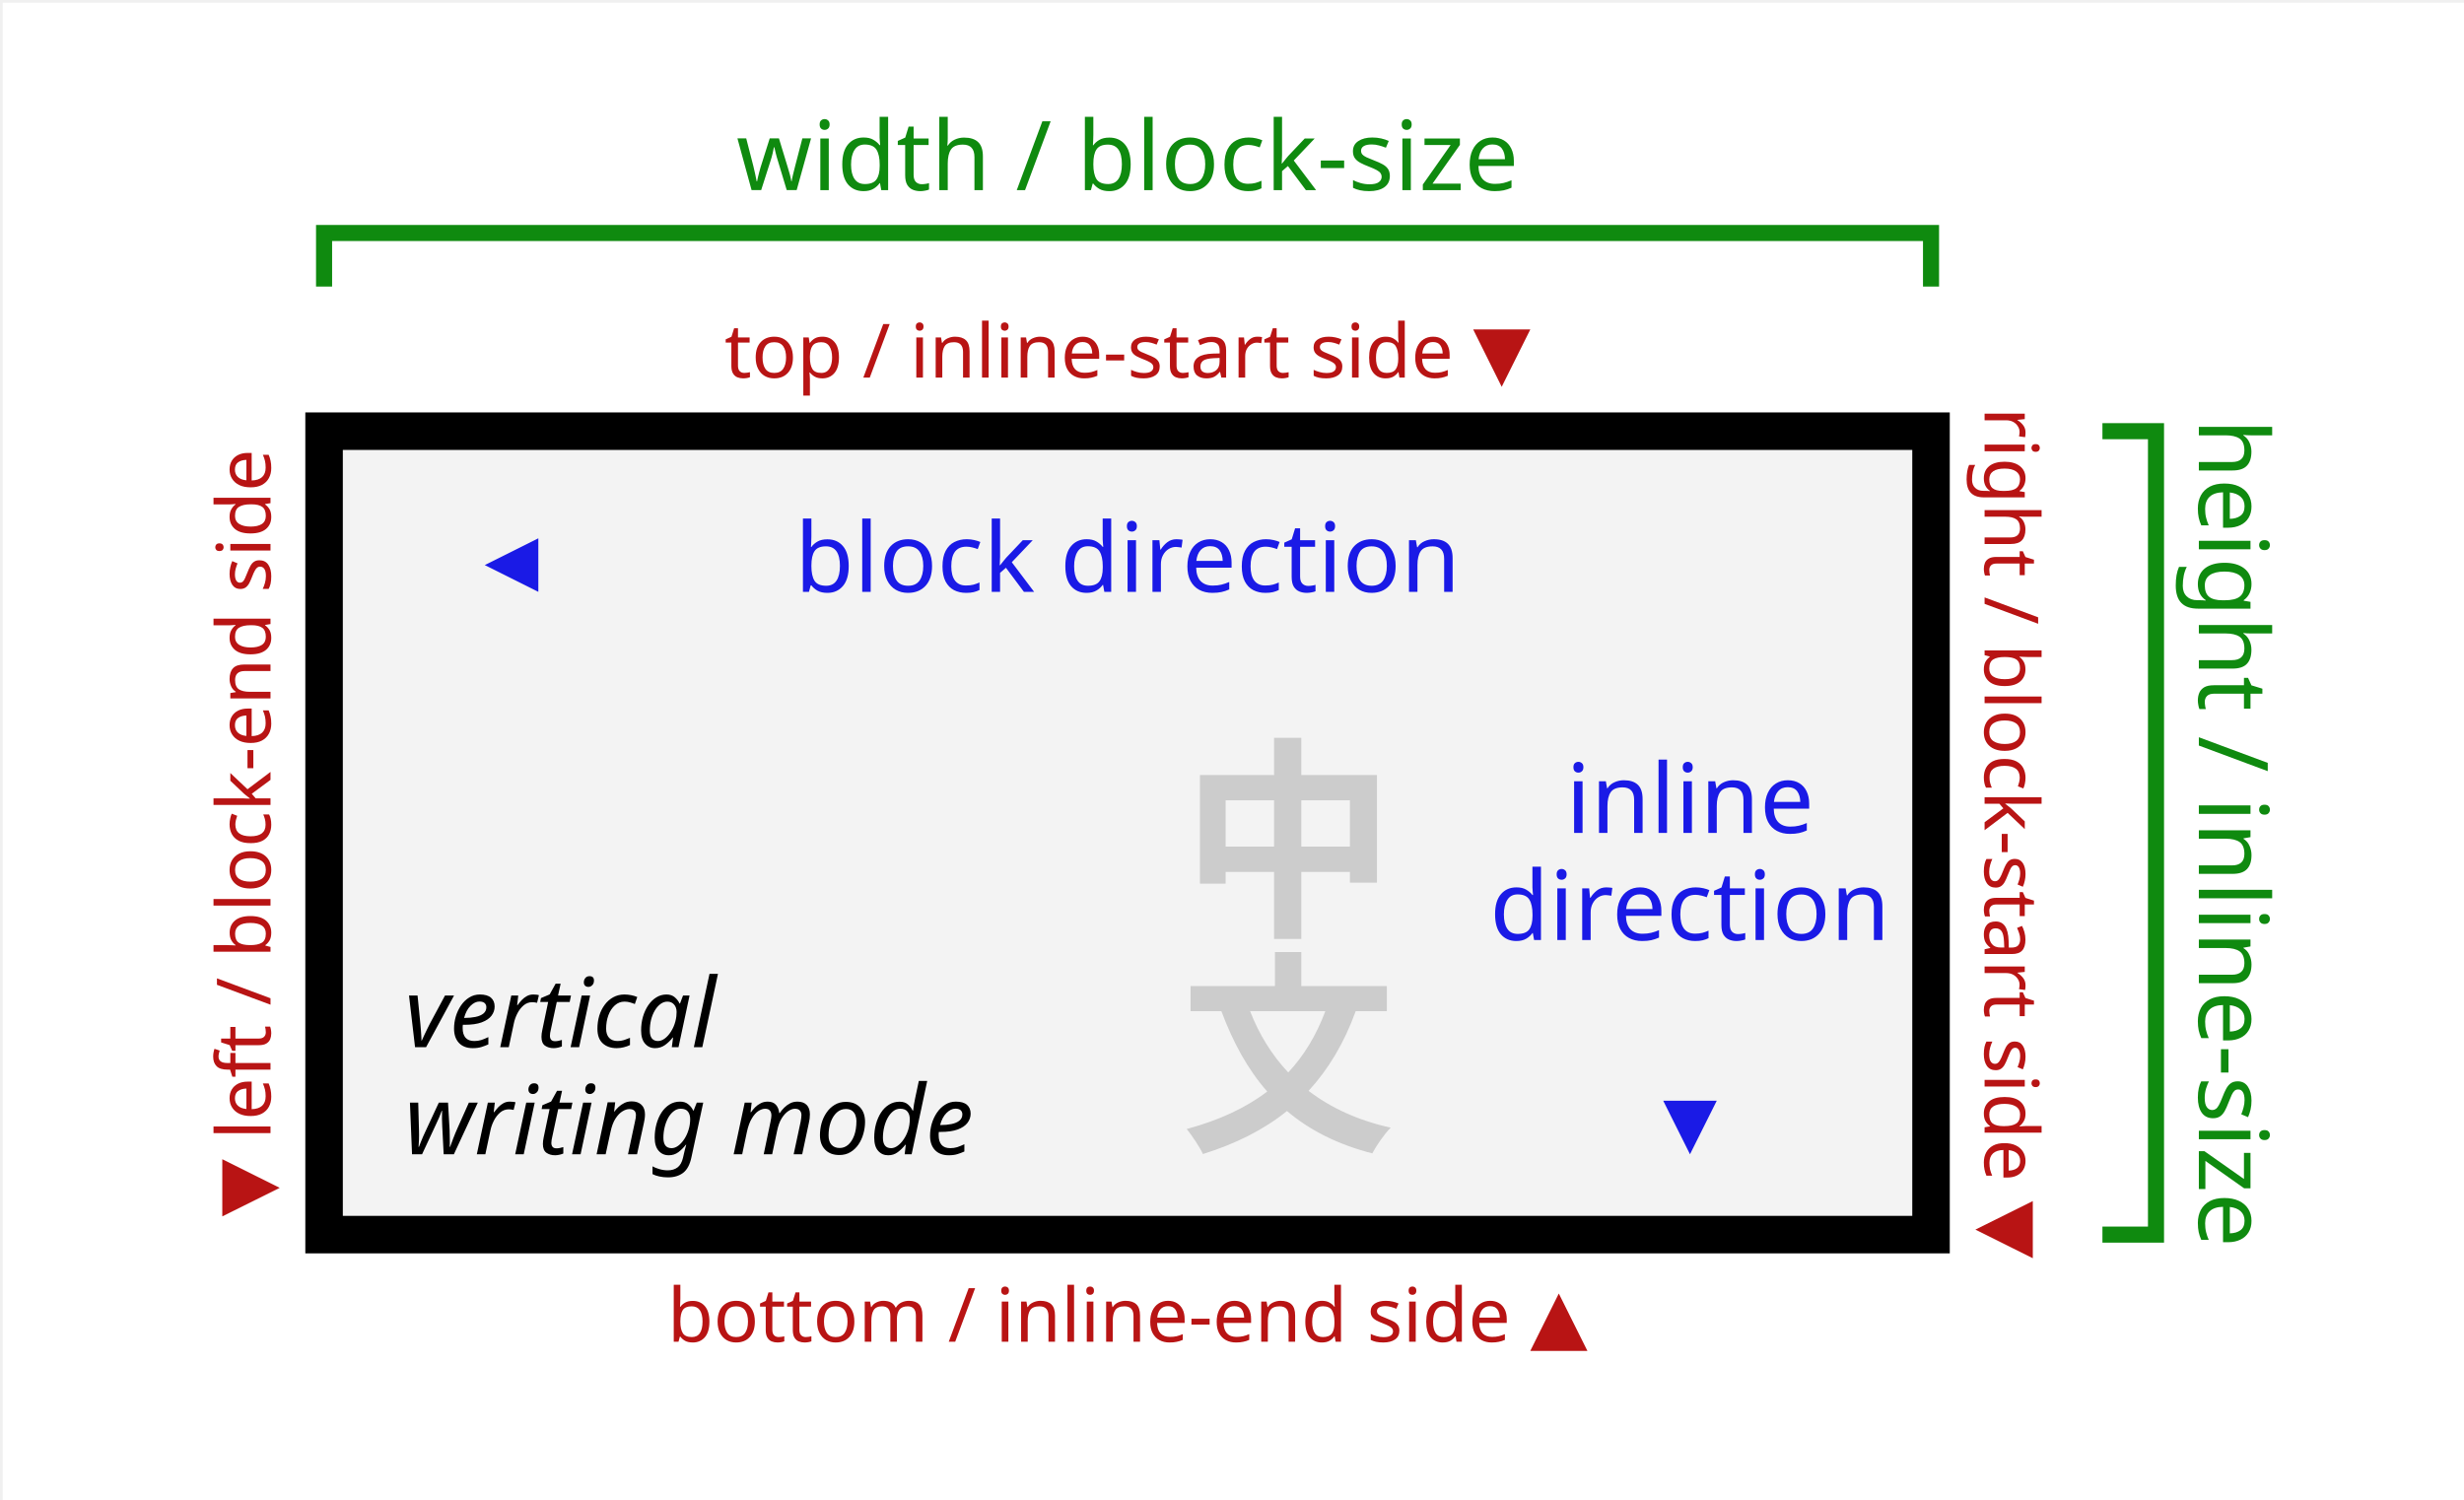
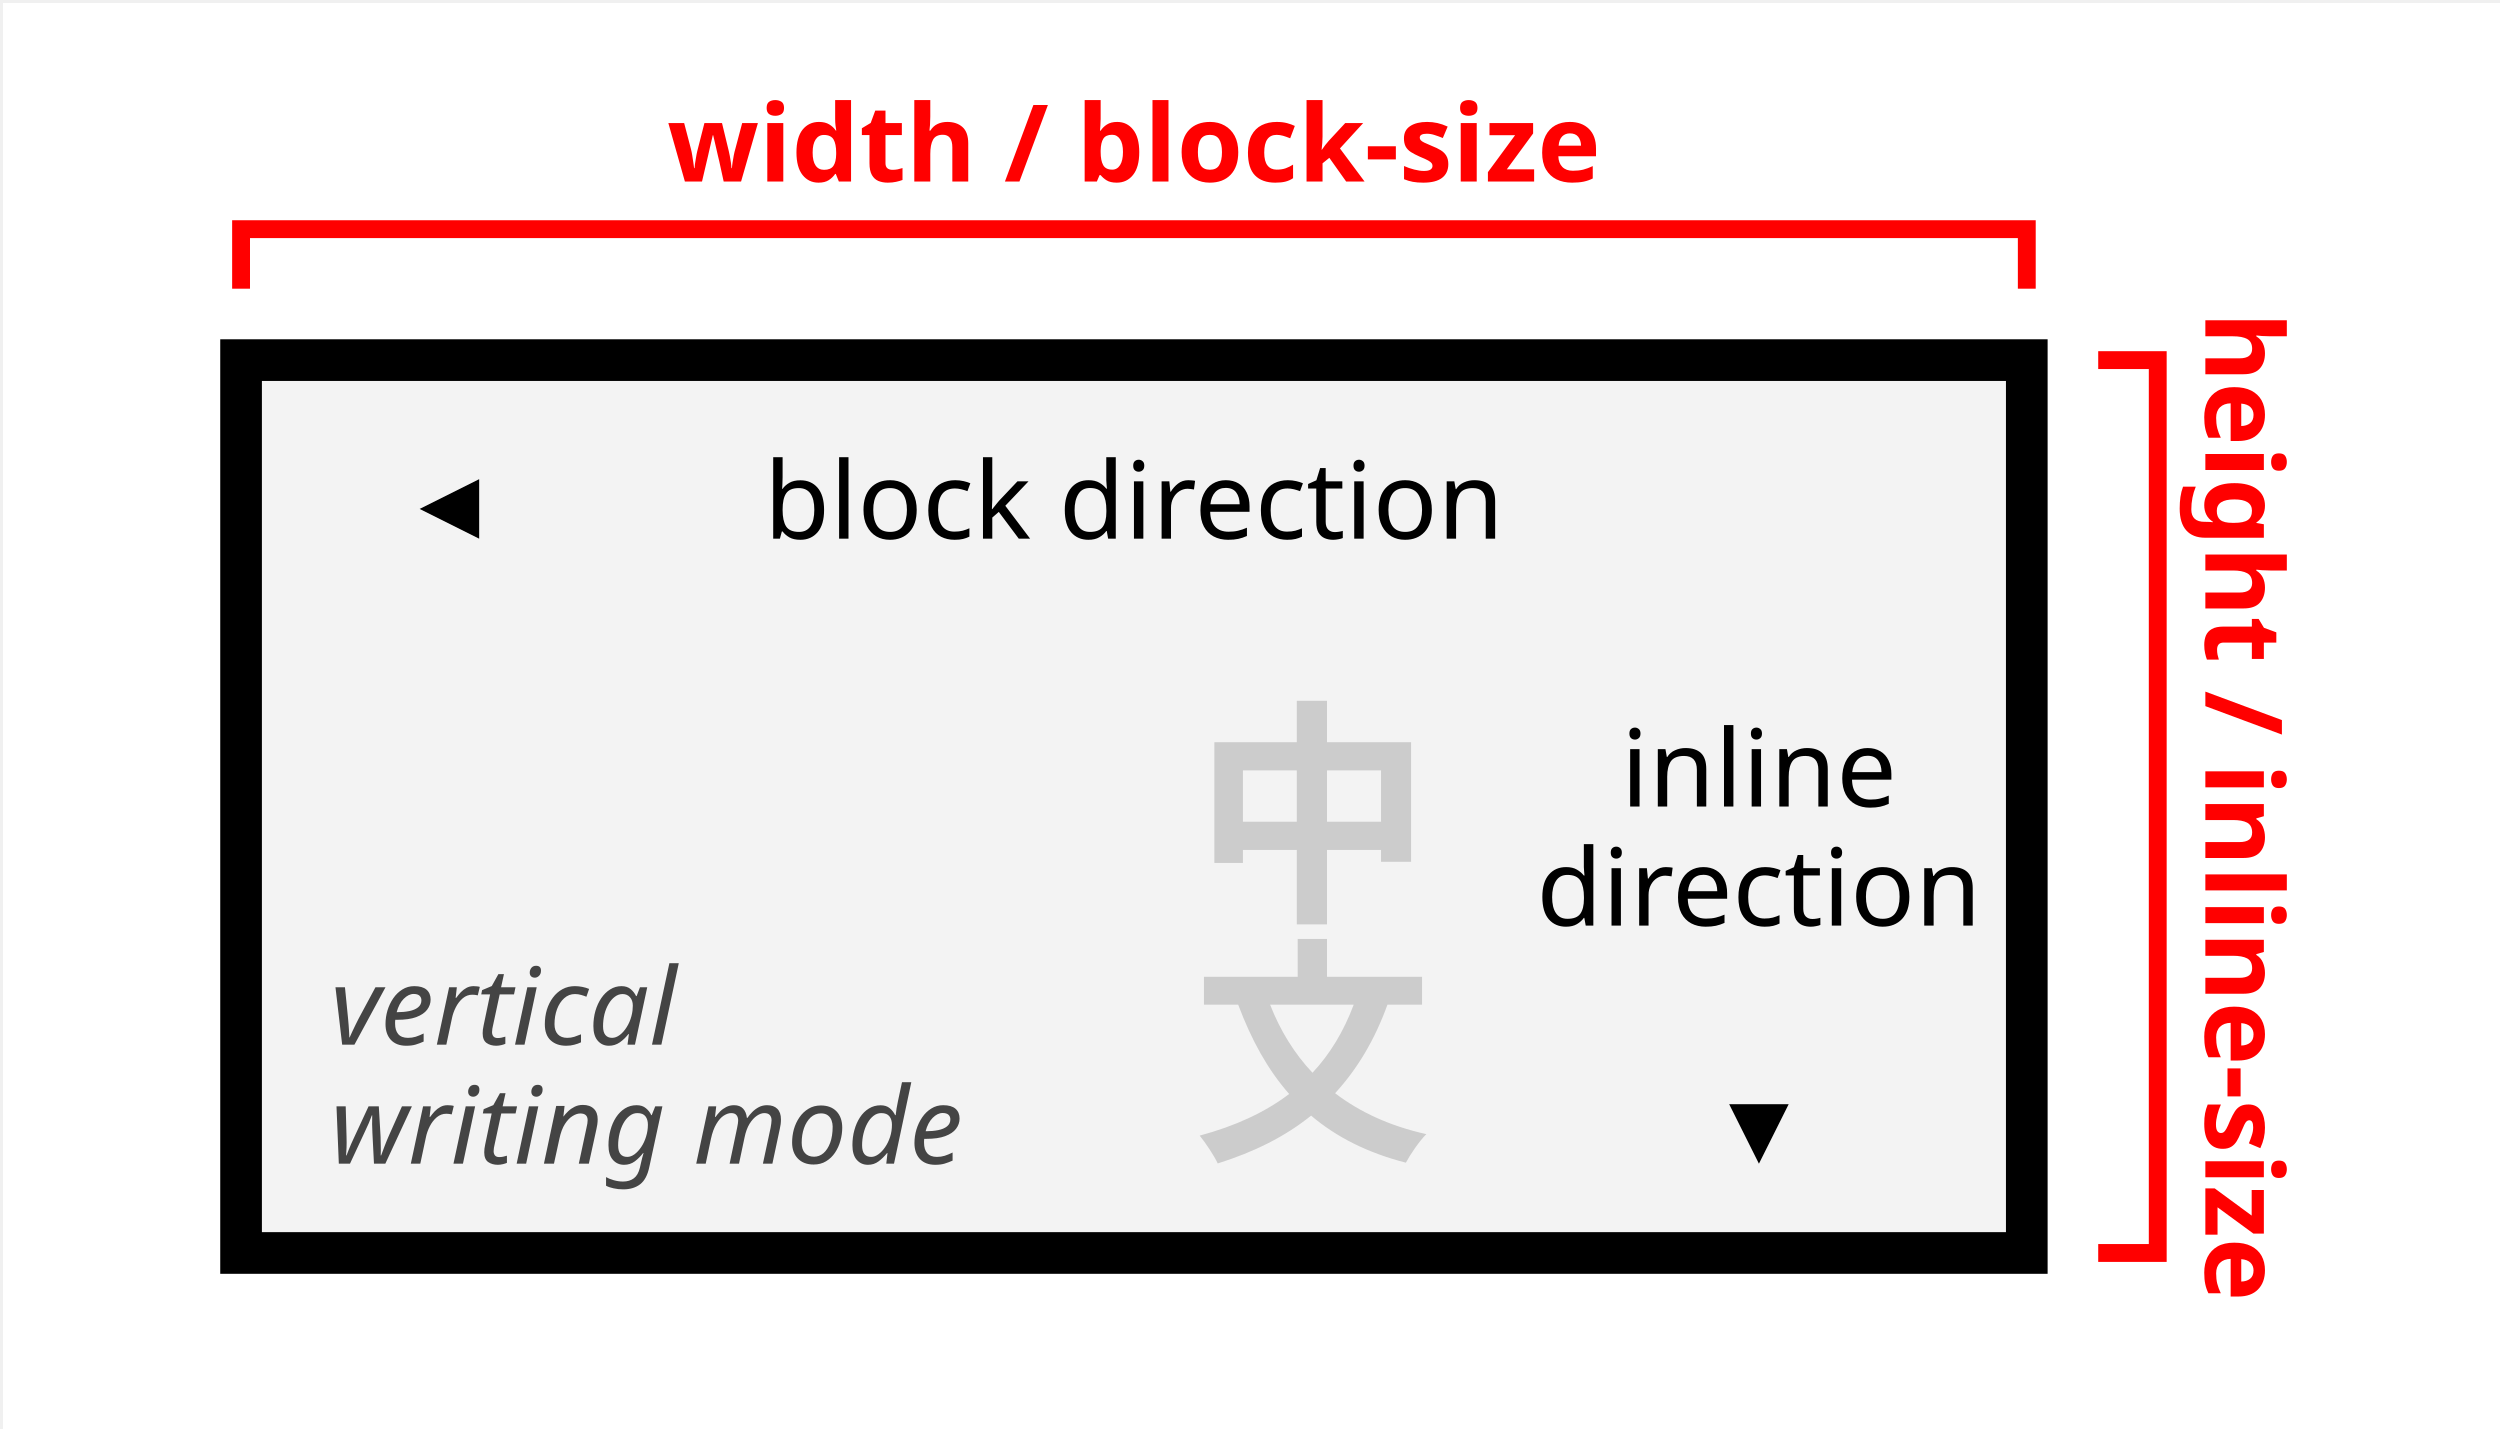
- <svg xmlns="http://www.w3.org/2000/svg" width="460" height="280">
+ <svg xmlns="http://www.w3.org/2000/svg" width="420" height="240">
  <style>
		:root { transform: translate(.5px, .5px); font-size: 18px; }
		text,tspan { font-family: sans-serif; text-anchor: middle; fill: currentColor; }
		.vertical &gt; tspan { text-anchor: start; }
		.text-end text, .text-end tspan { text-anchor: end; }
		.text-start text, .text-start tspan { text-anchor: start; }
- 		.size      { color: hsl(120, 80%, 30%); }
- 		.direction { color: hsl(240, 80%, 50%); }
- 		.side      { color: hsl(  0, 80%, 40%); }
+ 		.size      { color: red; font-weight: bold; }
+ 		.direction { color: black; }
	</style>
  <defs>
    <linearGradient id="direction-hg" x1="0" x2="100%" y1="0" y2="0">
-       <stop stop-color="hsl(240,80%,50%)" stop-opacity="1" offset="0" />
-       <stop stop-color="hsl(240,80%,50%)" stop-opacity="1" offset=".1" />
-       <stop stop-color="hsl(240,80%,50%)" stop-opacity=".2" offset=".25" />
-       <stop stop-color="hsl(240,80%,50%)" stop-opacity=".2" offset=".75" />
-       <stop stop-color="hsl(240,80%,50%)" stop-opacity="1" offset=".9" />
-       <stop stop-color="hsl(240,80%,50%)" stop-opacity="1" offset="1" />
+       <stop stop-color="black" stop-opacity="1" offset="0" />
+       <stop stop-color="black" stop-opacity="1" offset=".1" />
+       <stop stop-color="black" stop-opacity=".2" offset=".25" />
+       <stop stop-color="black" stop-opacity=".2" offset=".75" />
+       <stop stop-color="black" stop-opacity="1" offset=".9" />
+       <stop stop-color="black" stop-opacity="1" offset="1" />
    </linearGradient>
    <linearGradient id="direction-vg" x1="0" x2="0" y1="0" y2="100%">
-       <stop stop-color="hsl(240,80%,50%)" stop-opacity="1" offset="0" />
-       <stop stop-color="hsl(240,80%,50%)" stop-opacity="1" offset=".2" />
-       <stop stop-color="hsl(240,80%,50%)" stop-opacity=".2" offset=".35" />
-       <stop stop-color="hsl(240,80%,50%)" stop-opacity=".2" offset=".8" />
-       <stop stop-color="hsl(240,80%,50%)" stop-opacity="1" offset=".9" />
-       <stop stop-color="hsl(240,80%,50%)" stop-opacity="1" offset="1" />
+       <stop stop-color="black" stop-opacity="1" offset="0" />
+       <stop stop-color="black" stop-opacity="1" offset=".2" />
+       <stop stop-color="black" stop-opacity=".2" offset=".35" />
+       <stop stop-color="black" stop-opacity=".2" offset=".8" />
+       <stop stop-color="black" stop-opacity="1" offset=".9" />
+       <stop stop-color="black" stop-opacity="1" offset="1" />
    </linearGradient>
  </defs>
  <rect fill="white" x="0" y="0" width="100%" height="100%" />
-   <g transform="translate(60,80)">
+   <g transform="translate(40,60)">
    <rect stroke="black" stroke-width="7" fill="#f3f3f3" width="300" height="150" />
    <g class="direction">
      <g>
        <path d="M 40 25 h 235 m 1 1" stroke="url(#direction-hg)" stroke-width="3" />
        <path d="M 40 25 v -5 l -10 5 l 10 5 v -5" fill="currentcolor" />
        <text x="150" y="30">block direction</text>
      </g>
      <g transform="translate(255, 75)">
        <path d="M 0 -60 v 110 m 1 1" stroke="url(#direction-vg)" stroke-width="3" />
        <path d="M 0 50 h -5 l 5 10 l 5 -10 h -5" fill="currentcolor" />
        <text>inline</text>
        <text y="20">direction</text>
      </g>
    </g>
-     <g style="color: black; font-style: italic;" transform="translate(15, 115)" class="text-start">
+     <g style="color: #444; font-style: italic;" transform="translate(15, 115)" class="text-start">
      <text>vertical</text>
      <text y="20">writing mode</text>
    </g>
    <g transform="translate(180, 85)">
      <text style="writing-mode: ttb-rl; writing-mode: vertical-rl; font-size: 40px; font-weight: bold; color: #ccc;">中文</text>
    </g>
-     <g class="side" style="font-size: 14px">
-       <g transform="translate(-10, 75) rotate(-90)">
-         <text>▼ left / block-end side</text>
-       </g>
-       <g transform="translate(310, 75) rotate(90)">
-         <text>right / block-start side ▼</text>
-       </g>
-       <g transform="translate(150, -10)">
-         <text>top / inline-start side ▼</text>
-       </g>
-       <g transform="translate(150, 170)">
-         <text>bottom / inline-end side ▲</text>
-       </g>
-     </g>
    <g class="size">
-       <g transform="translate(150, -45)">
+       <g transform="translate(150, -30)">
        <path d="M -150 18 v -10 h 300 v 10" stroke="currentcolor" stroke-width="3" fill="transparent" />
        <text>width / block-size</text>
      </g>
-       <g transform="translate(350, 0)">
+       <g transform="translate(330, 0)">
        <path d="M -18 0 h 10 v 150 h -10" stroke="currentcolor" stroke-width="3" fill="transparent" />
        <g transform="rotate(90)">
          <text x="75">height / inline-size</text>
        </g>
      </g>
    </g>
  </g>
</svg>
